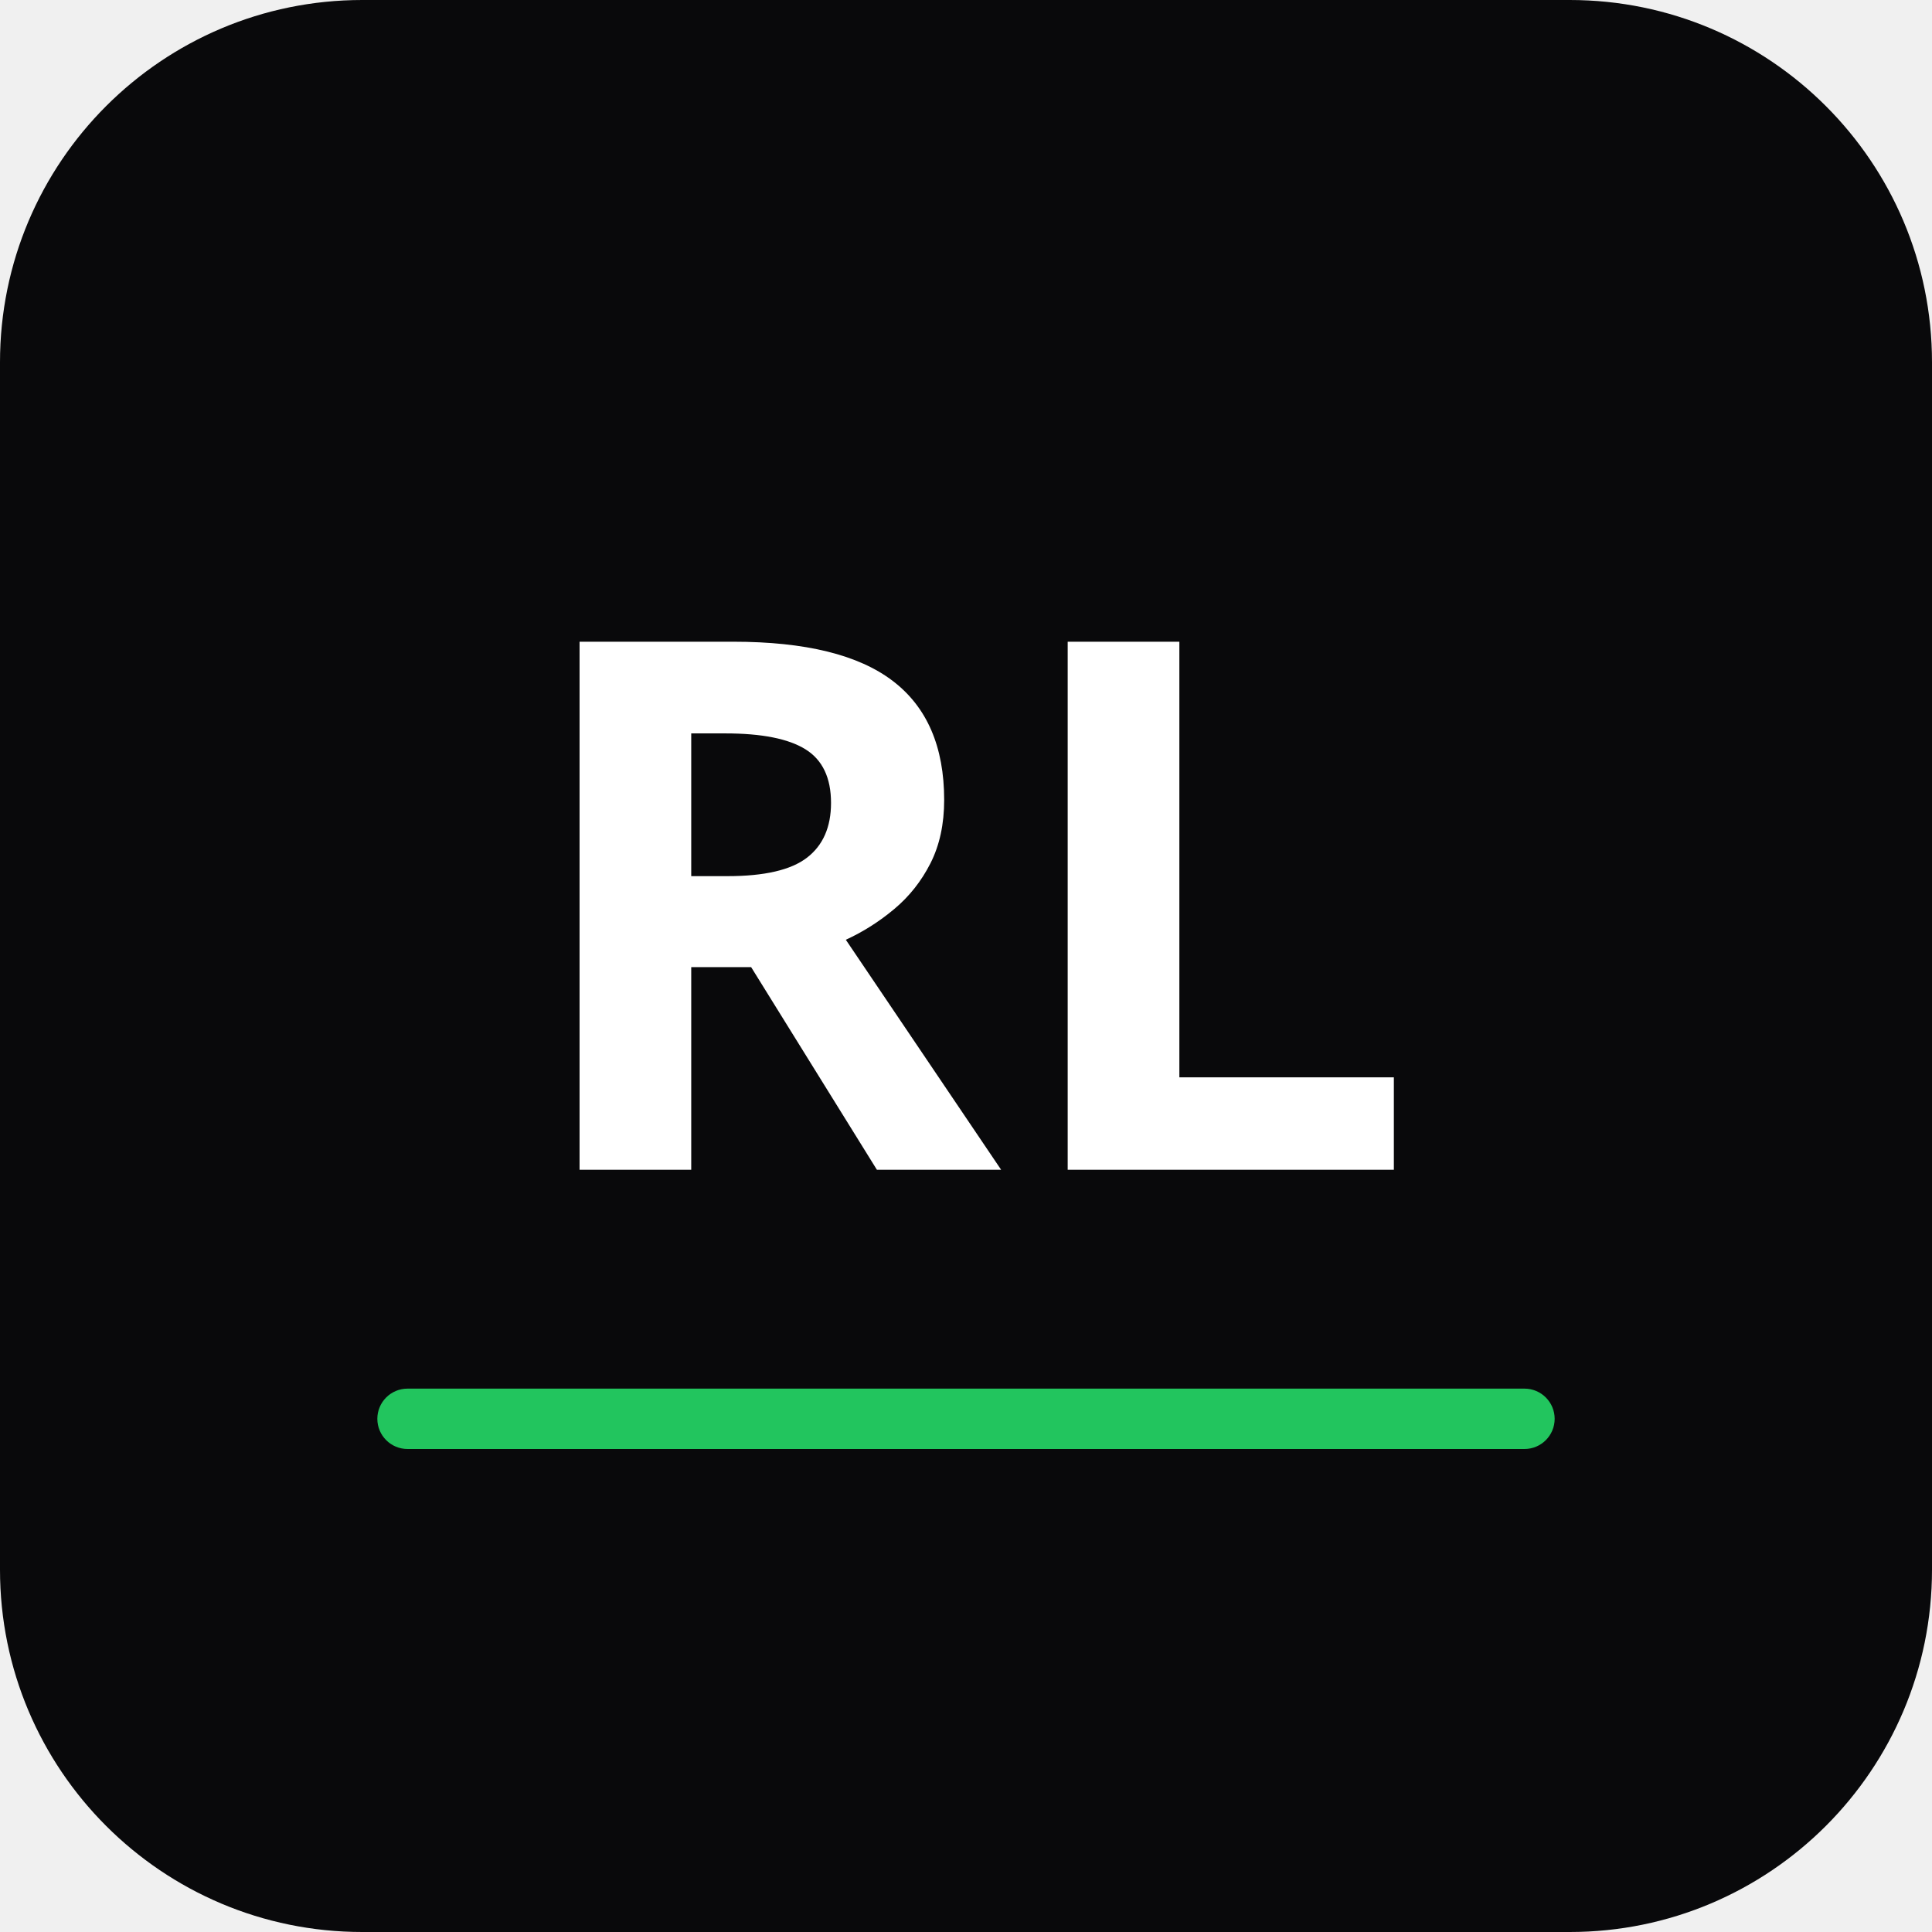
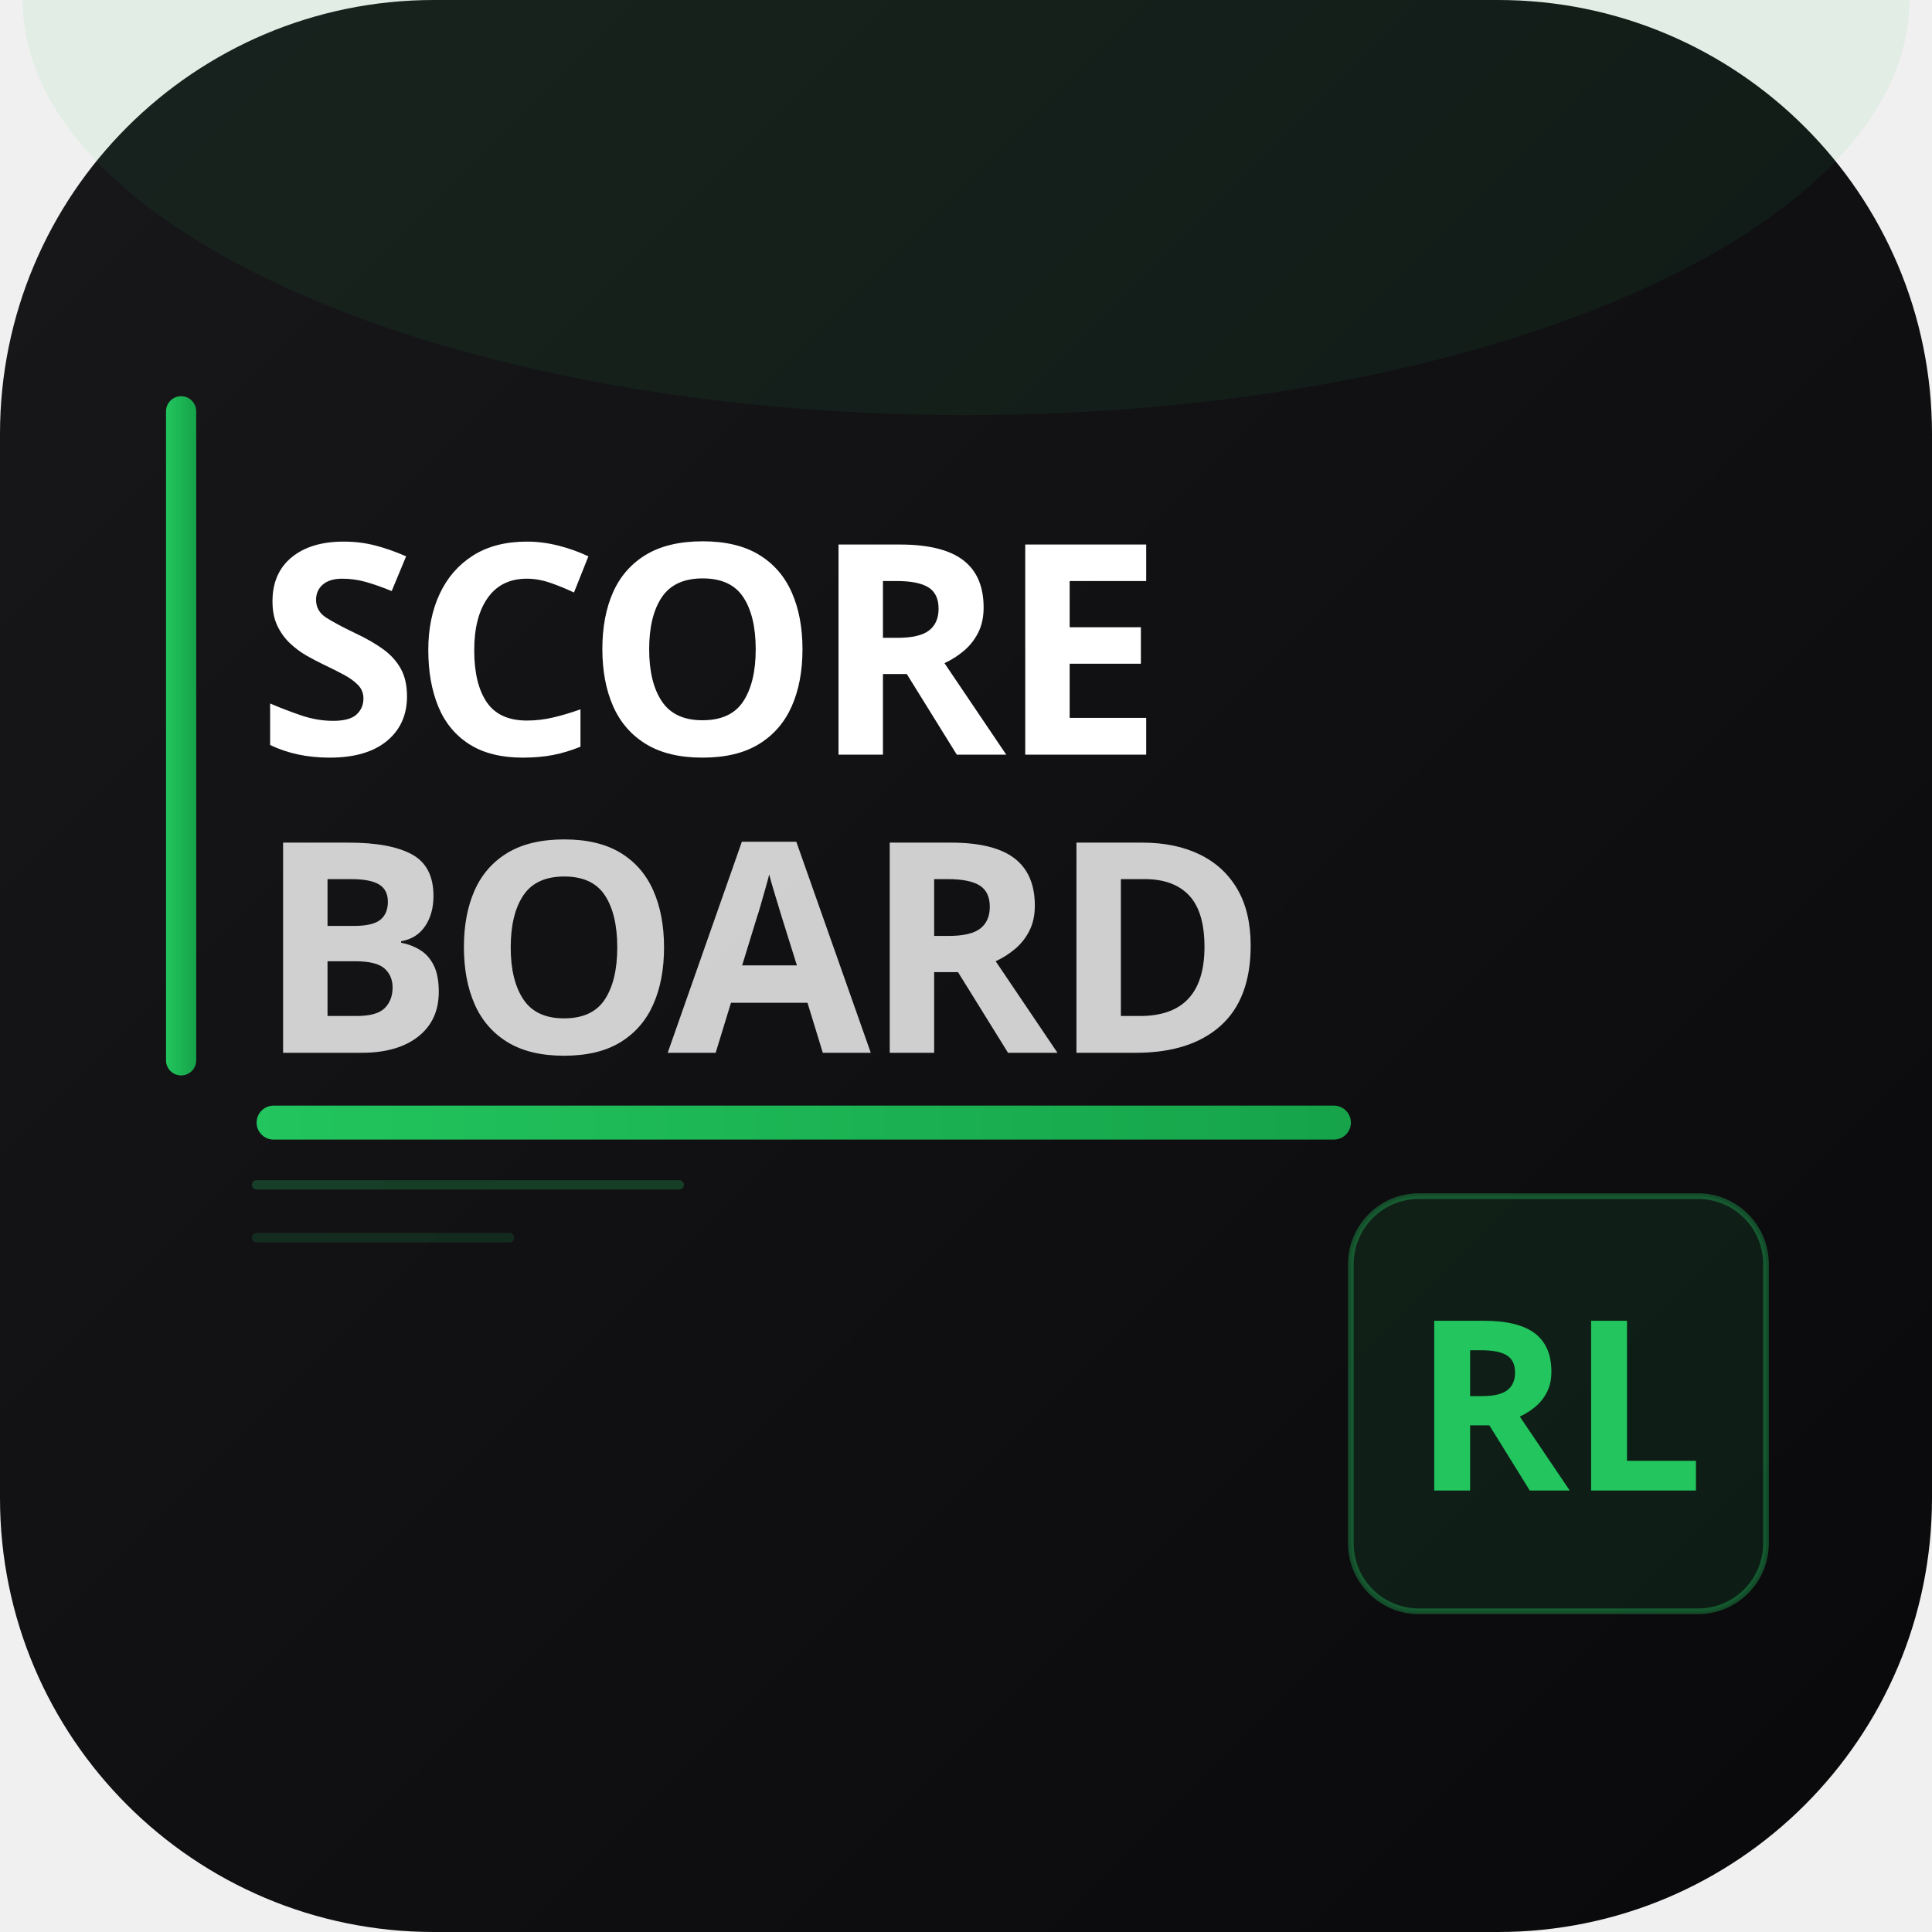
- <svg xmlns="http://www.w3.org/2000/svg" viewBox="0 0 512 512">
-   <rect width="512" height="512" rx="96" fill="#09090b" />
-   <text x="256" y="310" font-family="Arial Black, Impact, sans-serif" font-size="196" font-weight="900" fill="#ffffff" text-anchor="middle">RL</text>
-   <rect x="100" y="368" width="312" height="16" rx="8" fill="#22c55e" />
+ <svg xmlns="http://www.w3.org/2000/svg" viewBox="0 0 1024 1024" width="1024" height="1024">
+   <defs>
+     <linearGradient id="bg" x1="0%" y1="0%" x2="100%" y2="100%">
+       <stop offset="0%" stop-color="#18181b" />
+       <stop offset="100%" stop-color="#09090b" />
+     </linearGradient>
+     <linearGradient id="accent" x1="0%" y1="0%" x2="100%" y2="0%">
+       <stop offset="0%" stop-color="#22c55e" />
+       <stop offset="100%" stop-color="#16a34a" />
+     </linearGradient>
+   </defs>
+   <rect width="1024" height="1024" rx="230" ry="230" fill="url(#bg)" />
+   <ellipse cx="512" cy="0" rx="500" ry="220" fill="#22c55e" opacity="0.07" />
+   <rect x="88" y="210" width="16" height="360" rx="8" fill="url(#accent)" />
+   <text x="136" y="400" font-family="'Arial Black', Impact, sans-serif" font-weight="900" font-size="156" letter-spacing="-4" fill="#ffffff">SCORE</text>
+   <text x="136" y="558" font-family="'Arial Black', Impact, sans-serif" font-weight="900" font-size="156" letter-spacing="-4" fill="#ffffff" opacity="0.80">BOARD</text>
+   <rect x="136" y="586" width="580" height="18" rx="9" fill="url(#accent)" />
+   <rect x="716" y="634" width="220" height="220" rx="36" fill="#22c55e" opacity="0.10" />
+   <rect x="716" y="634" width="220" height="220" rx="36" fill="none" stroke="#22c55e" stroke-width="3" opacity="0.35" />
+   <text x="826" y="790" font-family="'Arial Black', Impact, sans-serif" font-weight="900" font-size="126" text-anchor="middle" fill="#22c55e">RL</text>
+   <line x1="136" y1="628" x2="360" y2="628" stroke="#22c55e" stroke-width="5" opacity="0.25" stroke-linecap="round" />
+   <line x1="136" y1="656" x2="270" y2="656" stroke="#22c55e" stroke-width="5" opacity="0.15" stroke-linecap="round" />
</svg>
